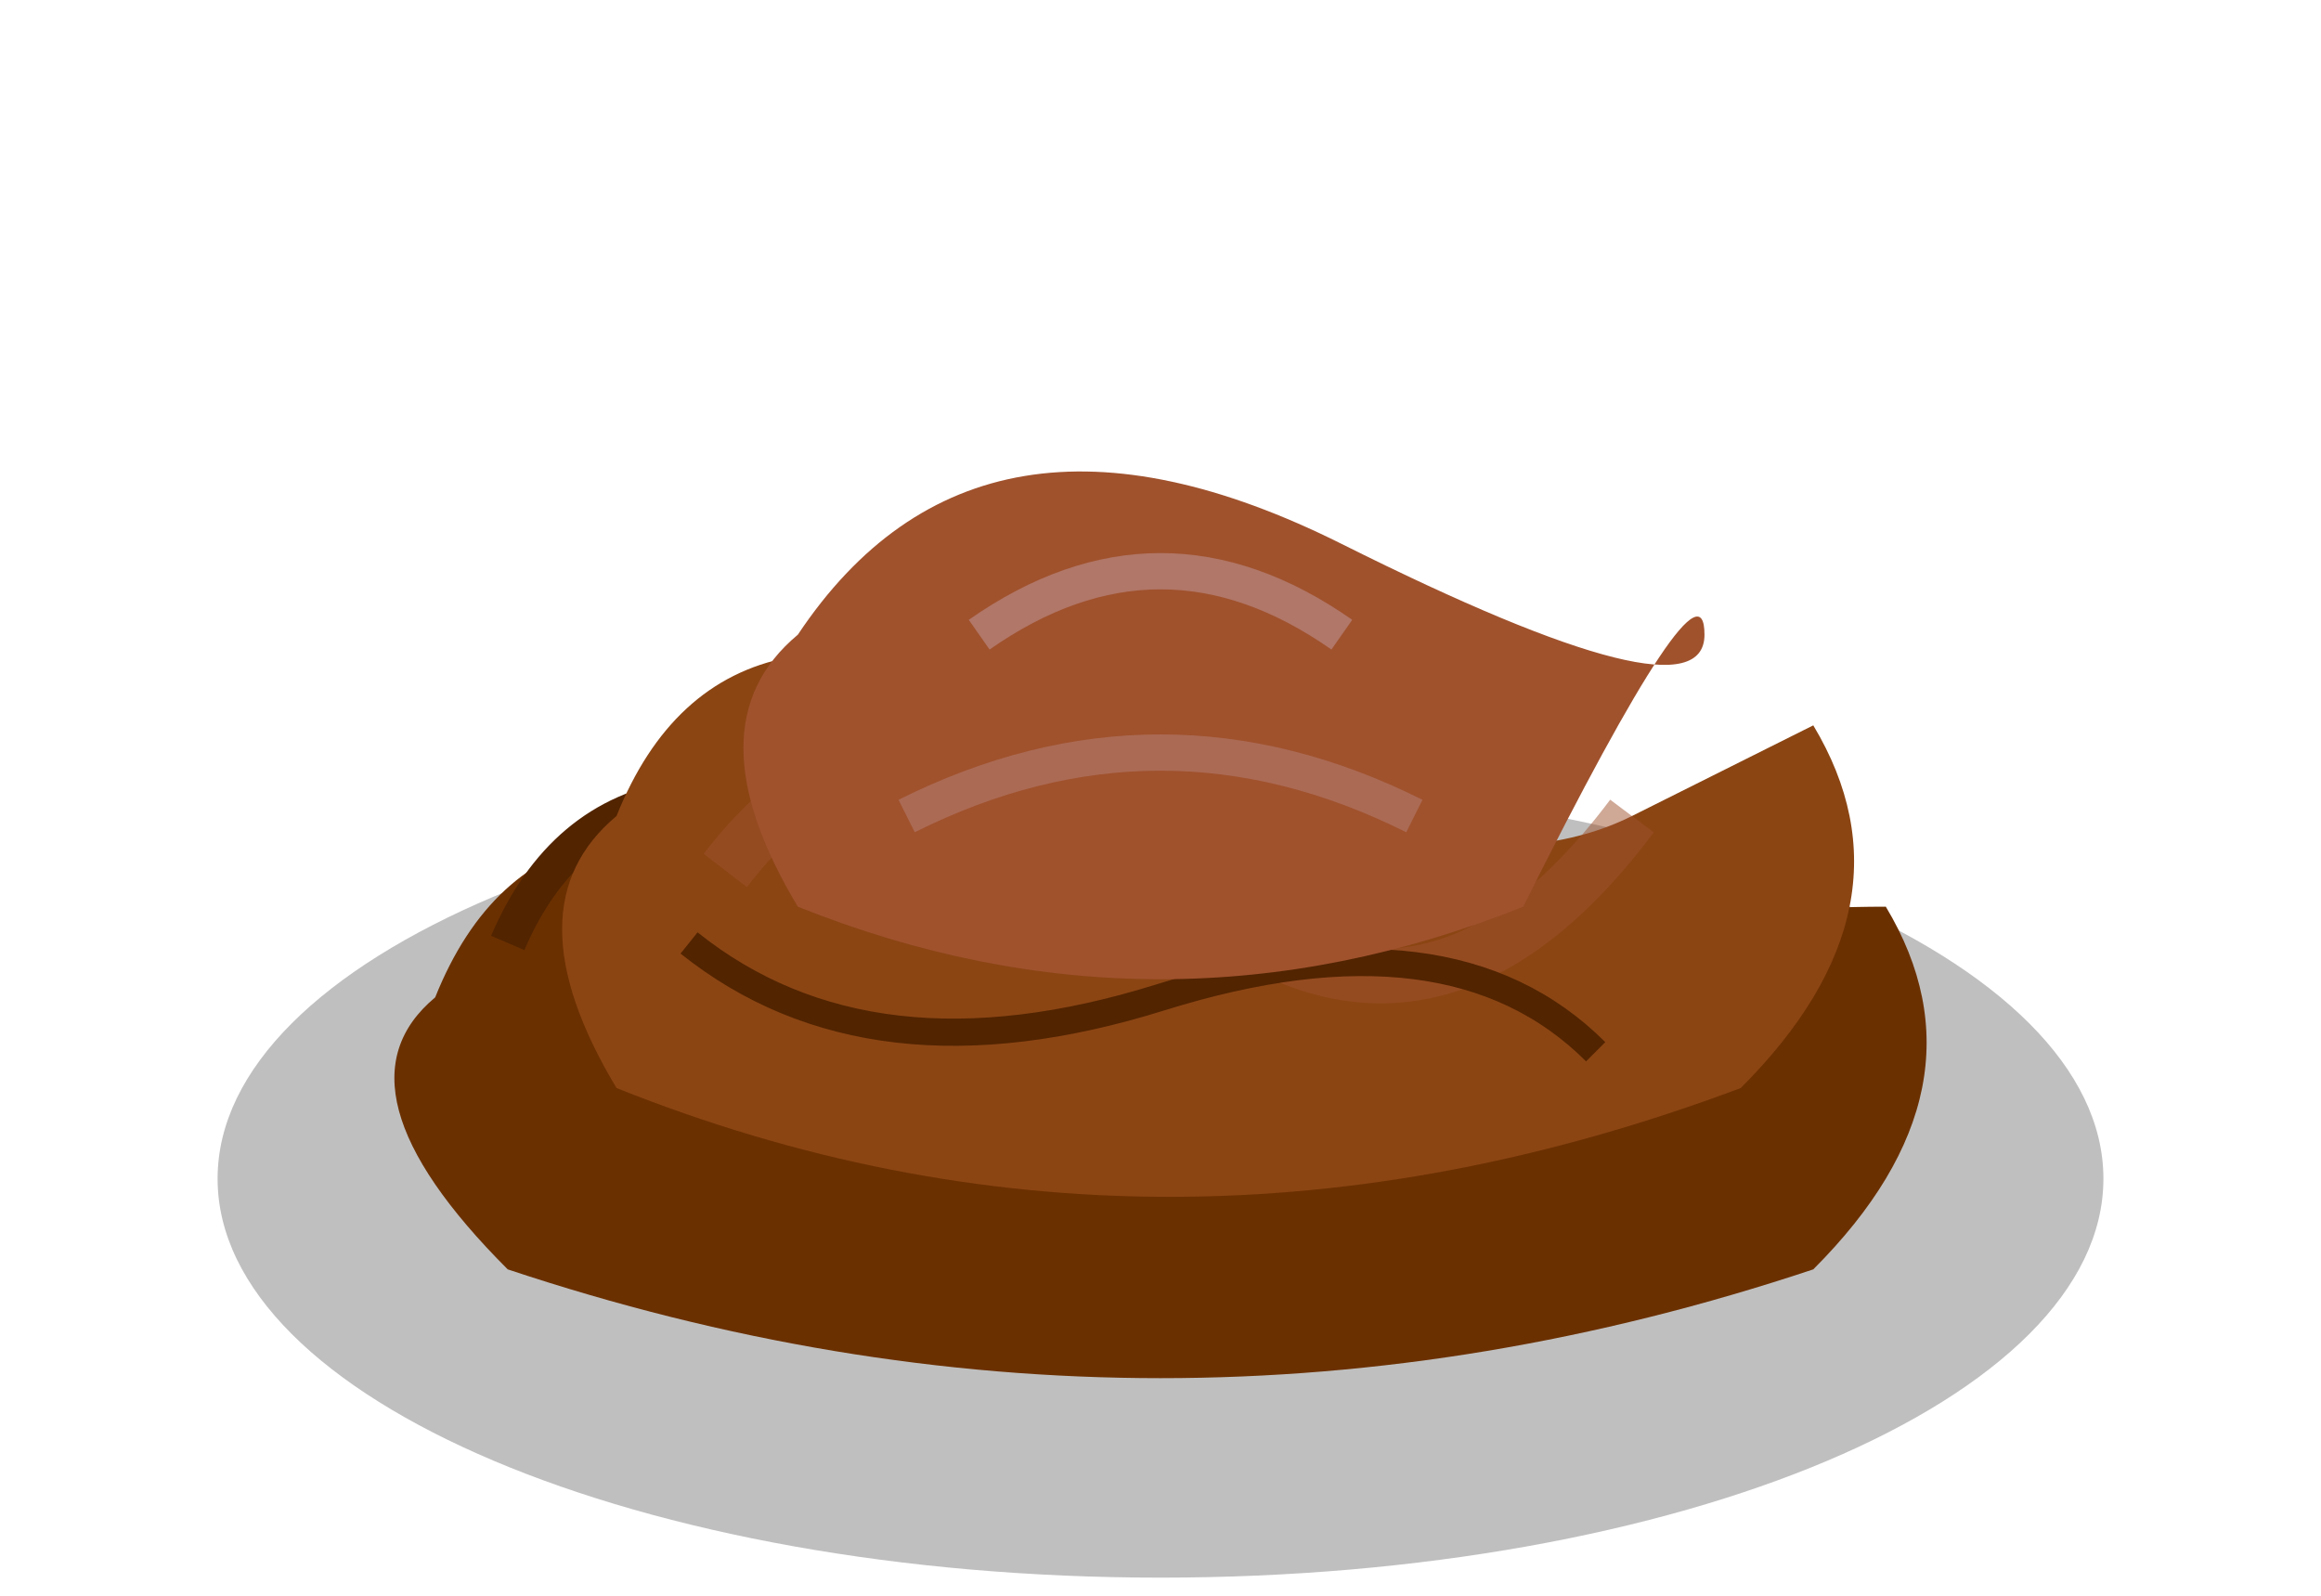
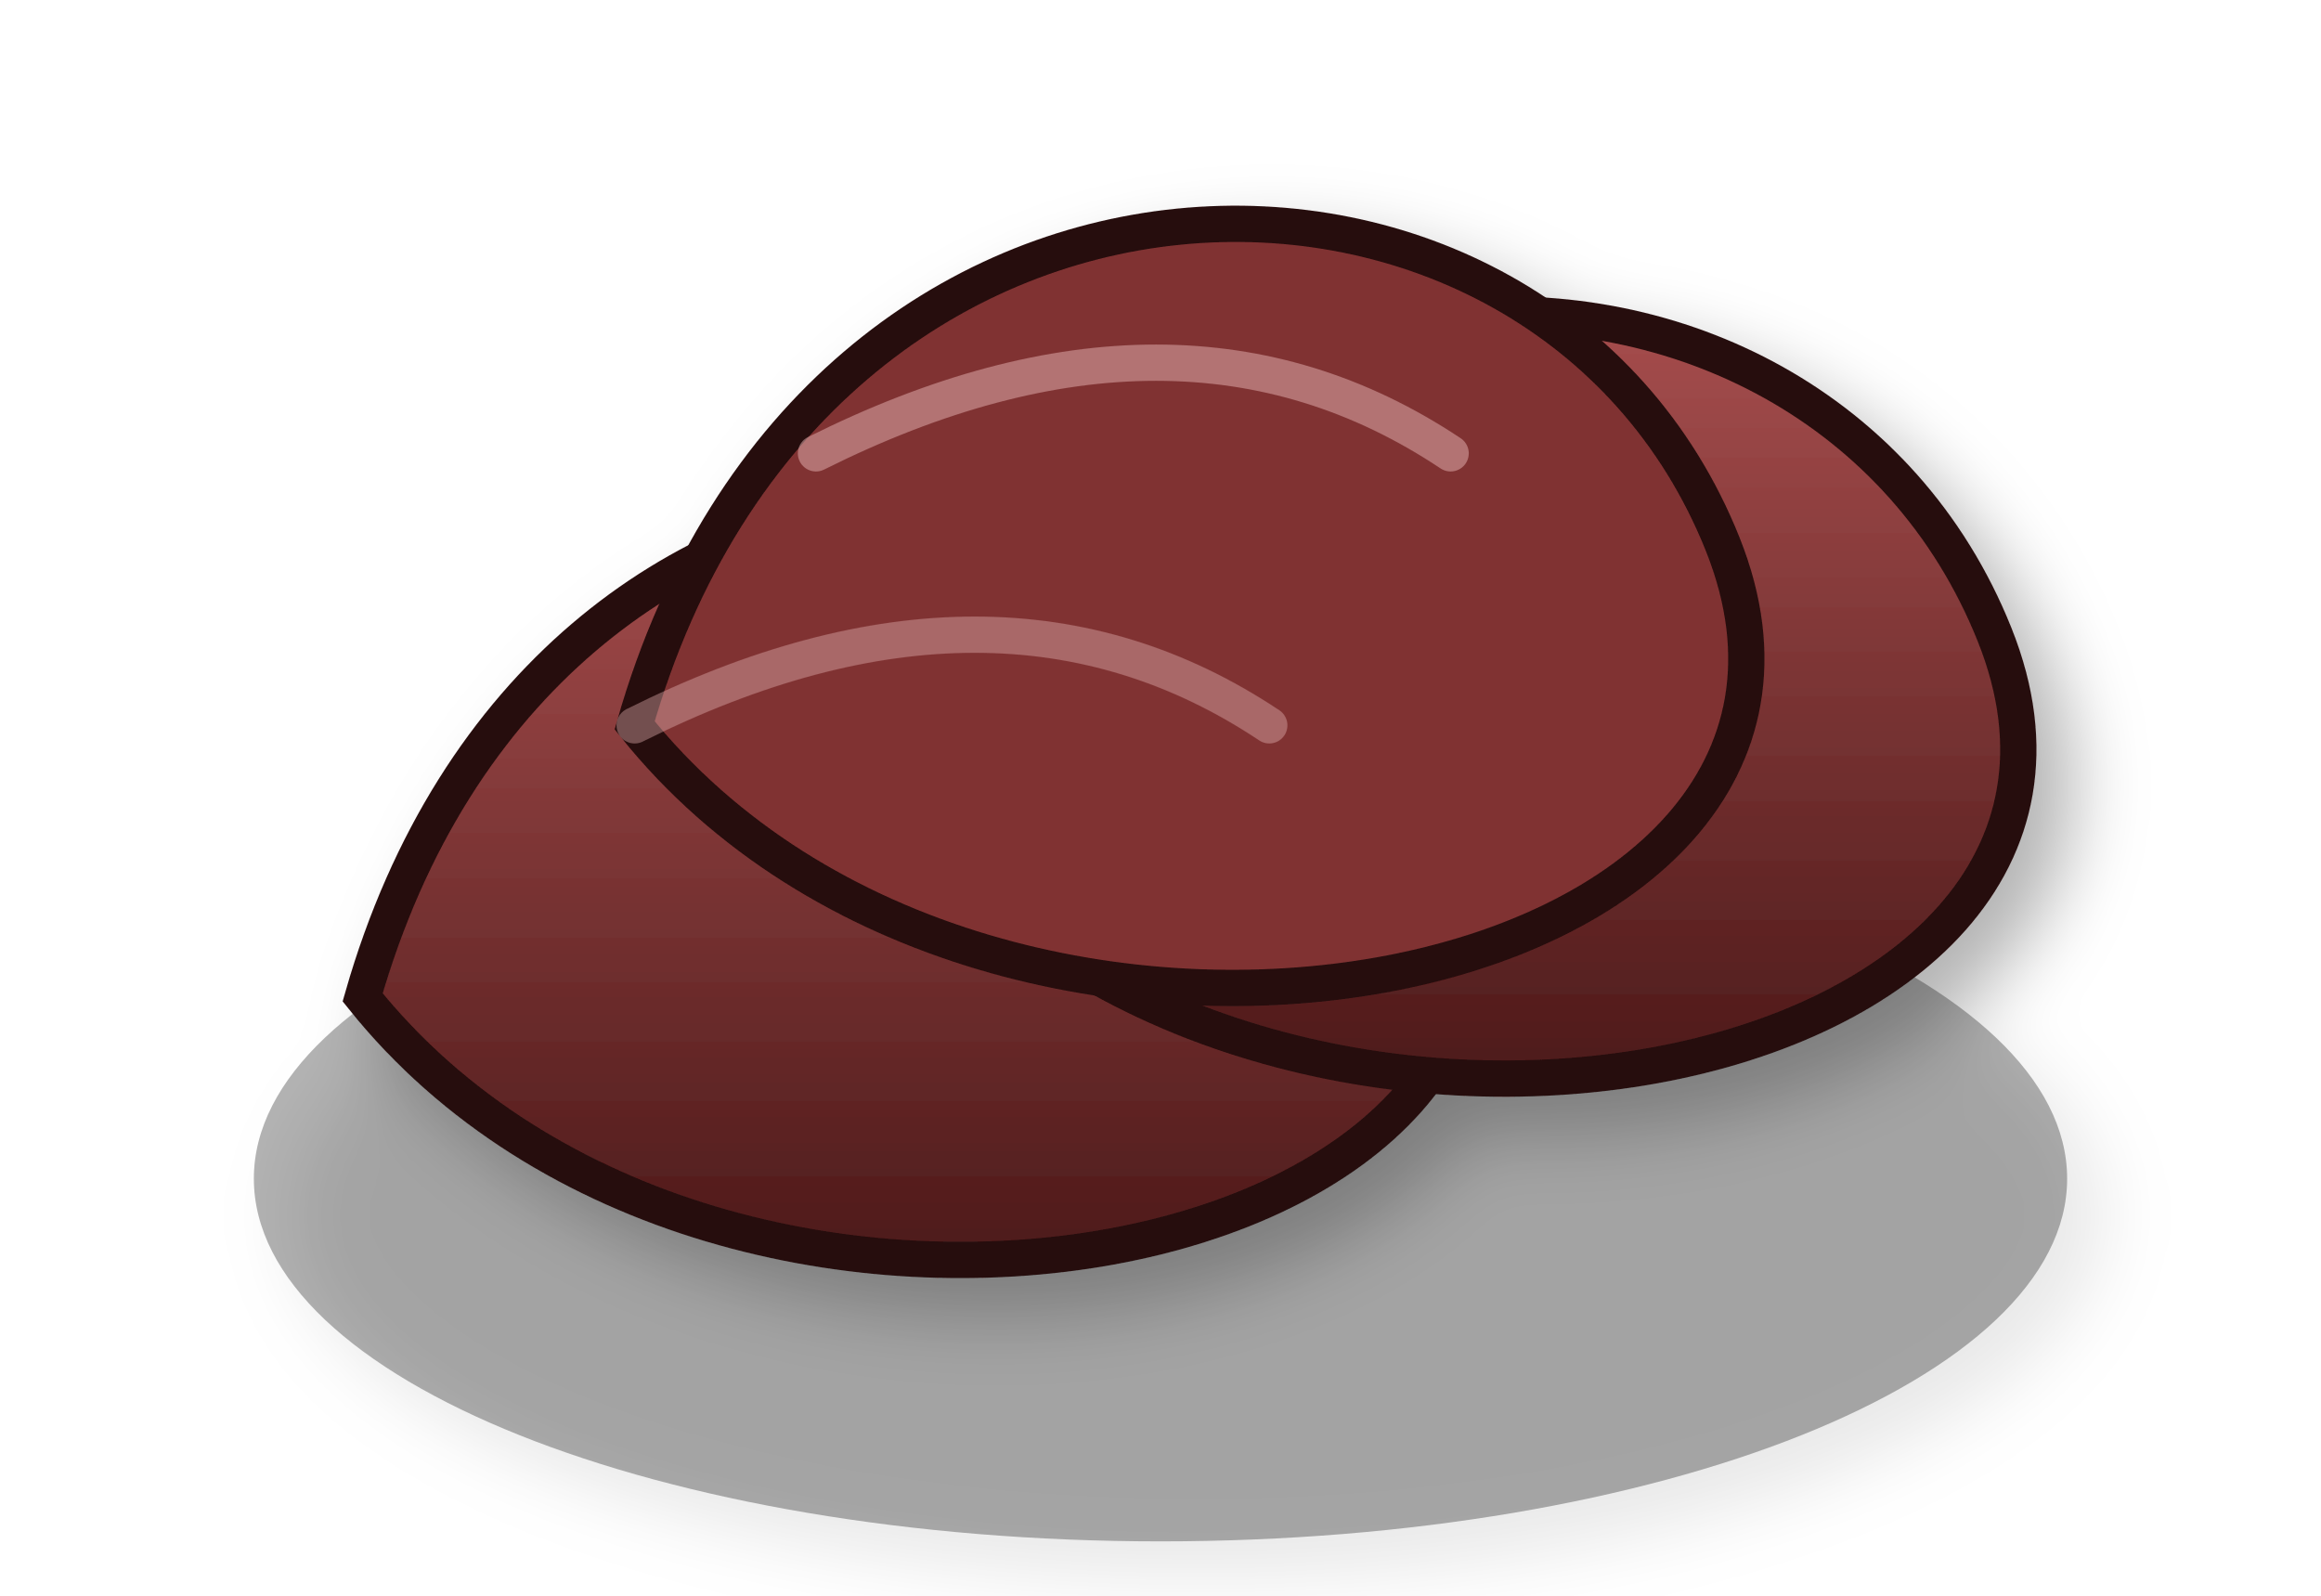
<svg xmlns="http://www.w3.org/2000/svg" width="128" height="88" viewBox="0 0 128 88">
-   <ellipse cx="64" cy="65" rx="52" ry="22" fill="#000" opacity="0.25" />
-   <path d="M 24 55 Q 30 40 50 50 T 80 55 T 104 50 Q 110 60 100 70 Q 64 82 28 70 Q 18 60 24 55 Z" fill="#6B3000" />
-   <path d="M 28 52 Q 34 38 54 48 T 84 52 T 100 48" fill="none" stroke="#522400" stroke-width="2" />
-   <path d="M 34 45 Q 40 30 60 40 T 90 45 T 100 40 Q 106 50 96 60 Q 64 72 34 60 Q 28 50 34 45 Z" fill="#8B4513" />
-   <path d="M 40 48 Q 50 35 64 48 T 90 45" fill="none" stroke="#A0522D" stroke-width="3" opacity="0.5" />
-   <path d="M 38 52 Q 48 60 64 55 T 88 58" fill="none" stroke="#522400" stroke-width="1.5" />
-   <path d="M 44 35 Q 54 20 74 30 T 94 35 T 84 50 Q 64 58 44 50 Q 38 40 44 35 Z" fill="#A0522D" />
-   <path d="M 54 35 Q 64 28 74 35" fill="none" stroke="#BC8F8F" stroke-width="2" opacity="0.6" />
-   <path d="M 50 45 Q 64 38 78 45" fill="none" stroke="#BC8F8F" stroke-width="2" opacity="0.4" />
+   <defs>
+     <filter id="shadow" x="-20%" y="-20%" width="140%" height="140%">
+       <feDropShadow dx="2" dy="2" stdDeviation="2" flood-color="#000" flood-opacity="0.3" />
+     </filter>
+     <linearGradient id="pile-rb-grad" x1="0%" y1="0%" x2="0%" y2="100%">\n<stop offset="0%" stop-color="#a64d4d" />\n<stop offset="100%" stop-color="#4d1a1a" />\n</linearGradient>\n
+   </defs>
+   <g filter="url(#shadow)">
+ \n  <ellipse cx="64" cy="65" rx="50" ry="20" fill="#000" opacity="0.3" />\n<path d="M 20 55 C 30 20, 70 20, 80 45 C 90 70, 40 80, 20 55 Z" fill="url(#pile-rb-grad)" stroke="#260d0d" stroke-width="2" />\n<path d="M 50 45 C 60 10, 100 10, 110 35 C 120 60, 70 70, 50 45 Z" fill="url(#pile-rb-grad)" stroke="#260d0d" stroke-width="2" />\n<path d="M 35 40 C 45 5, 85 5, 95 30 C 105 55, 55 65, 35 40 Z" fill="#803333" stroke="#260d0d" stroke-width="2" />\n\n<path d="M 45 25 Q 65 15 80 25" fill="none" stroke="#e6b3b3" stroke-width="2" stroke-linecap="round" opacity="0.5" />\n<path d="M 35 40 Q 55 30 70 40" fill="none" stroke="#e6b3b3" stroke-width="2" stroke-linecap="round" opacity="0.4" />\n
+   </g>
</svg>
